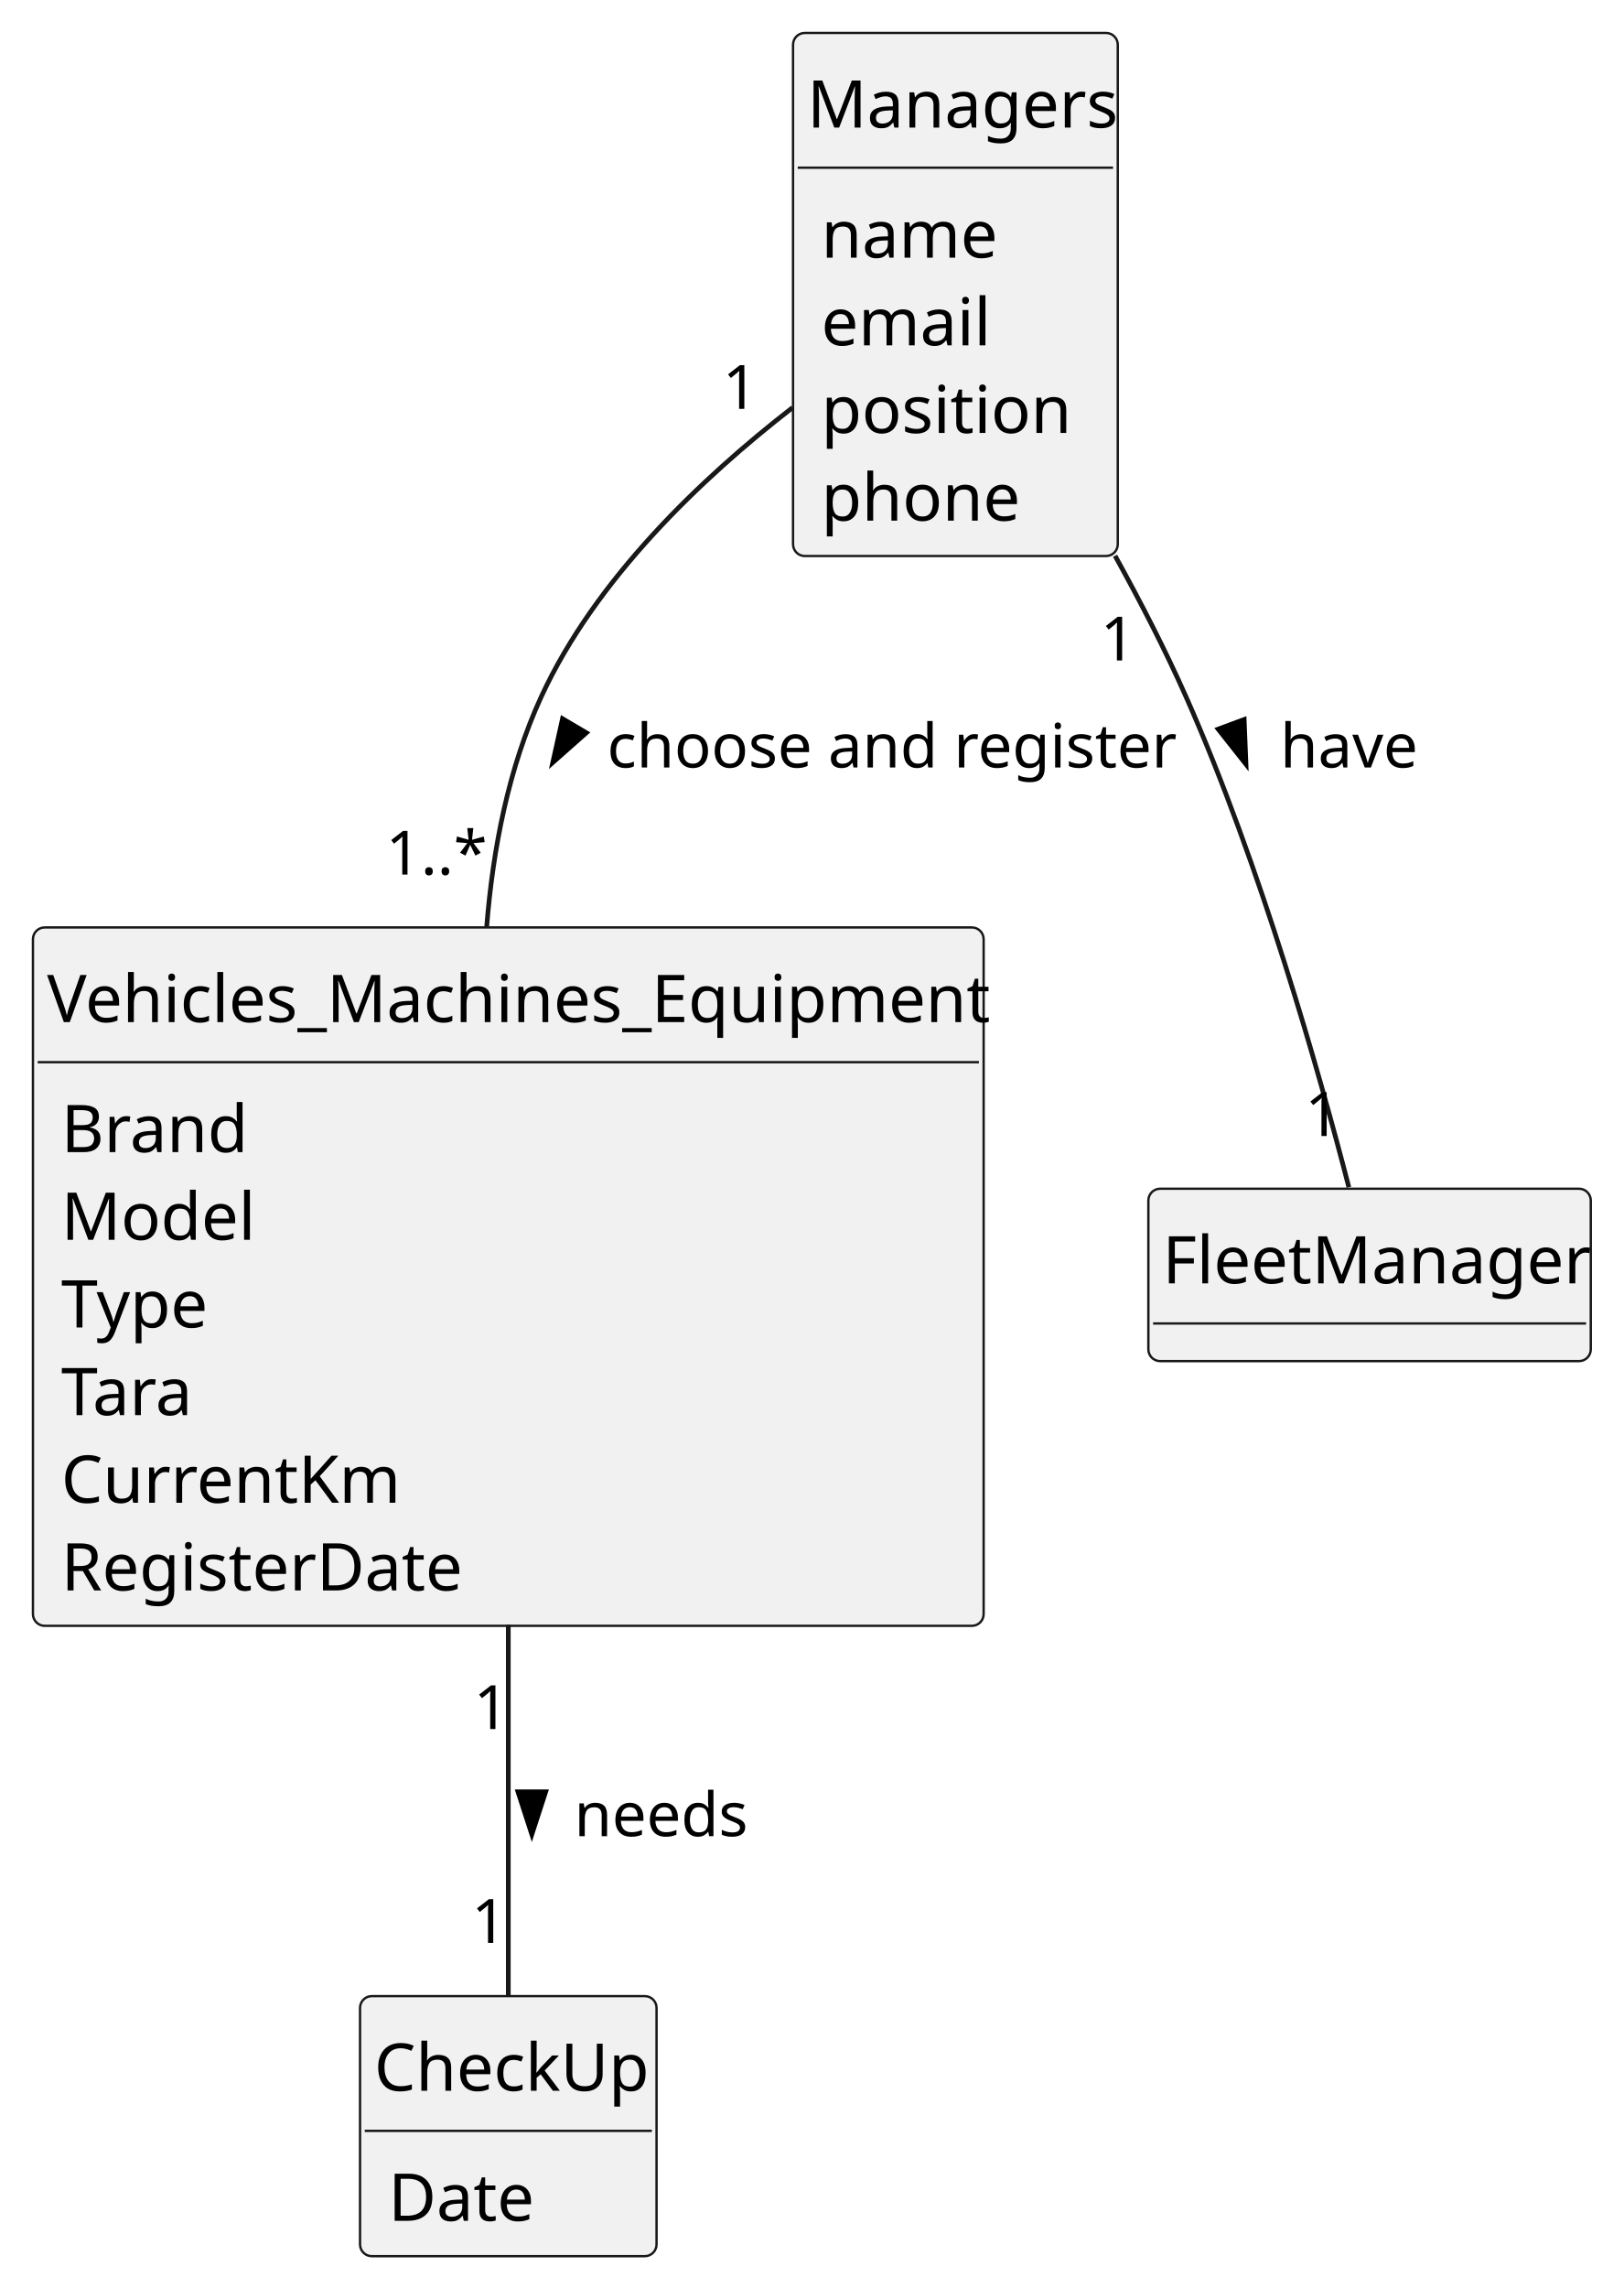
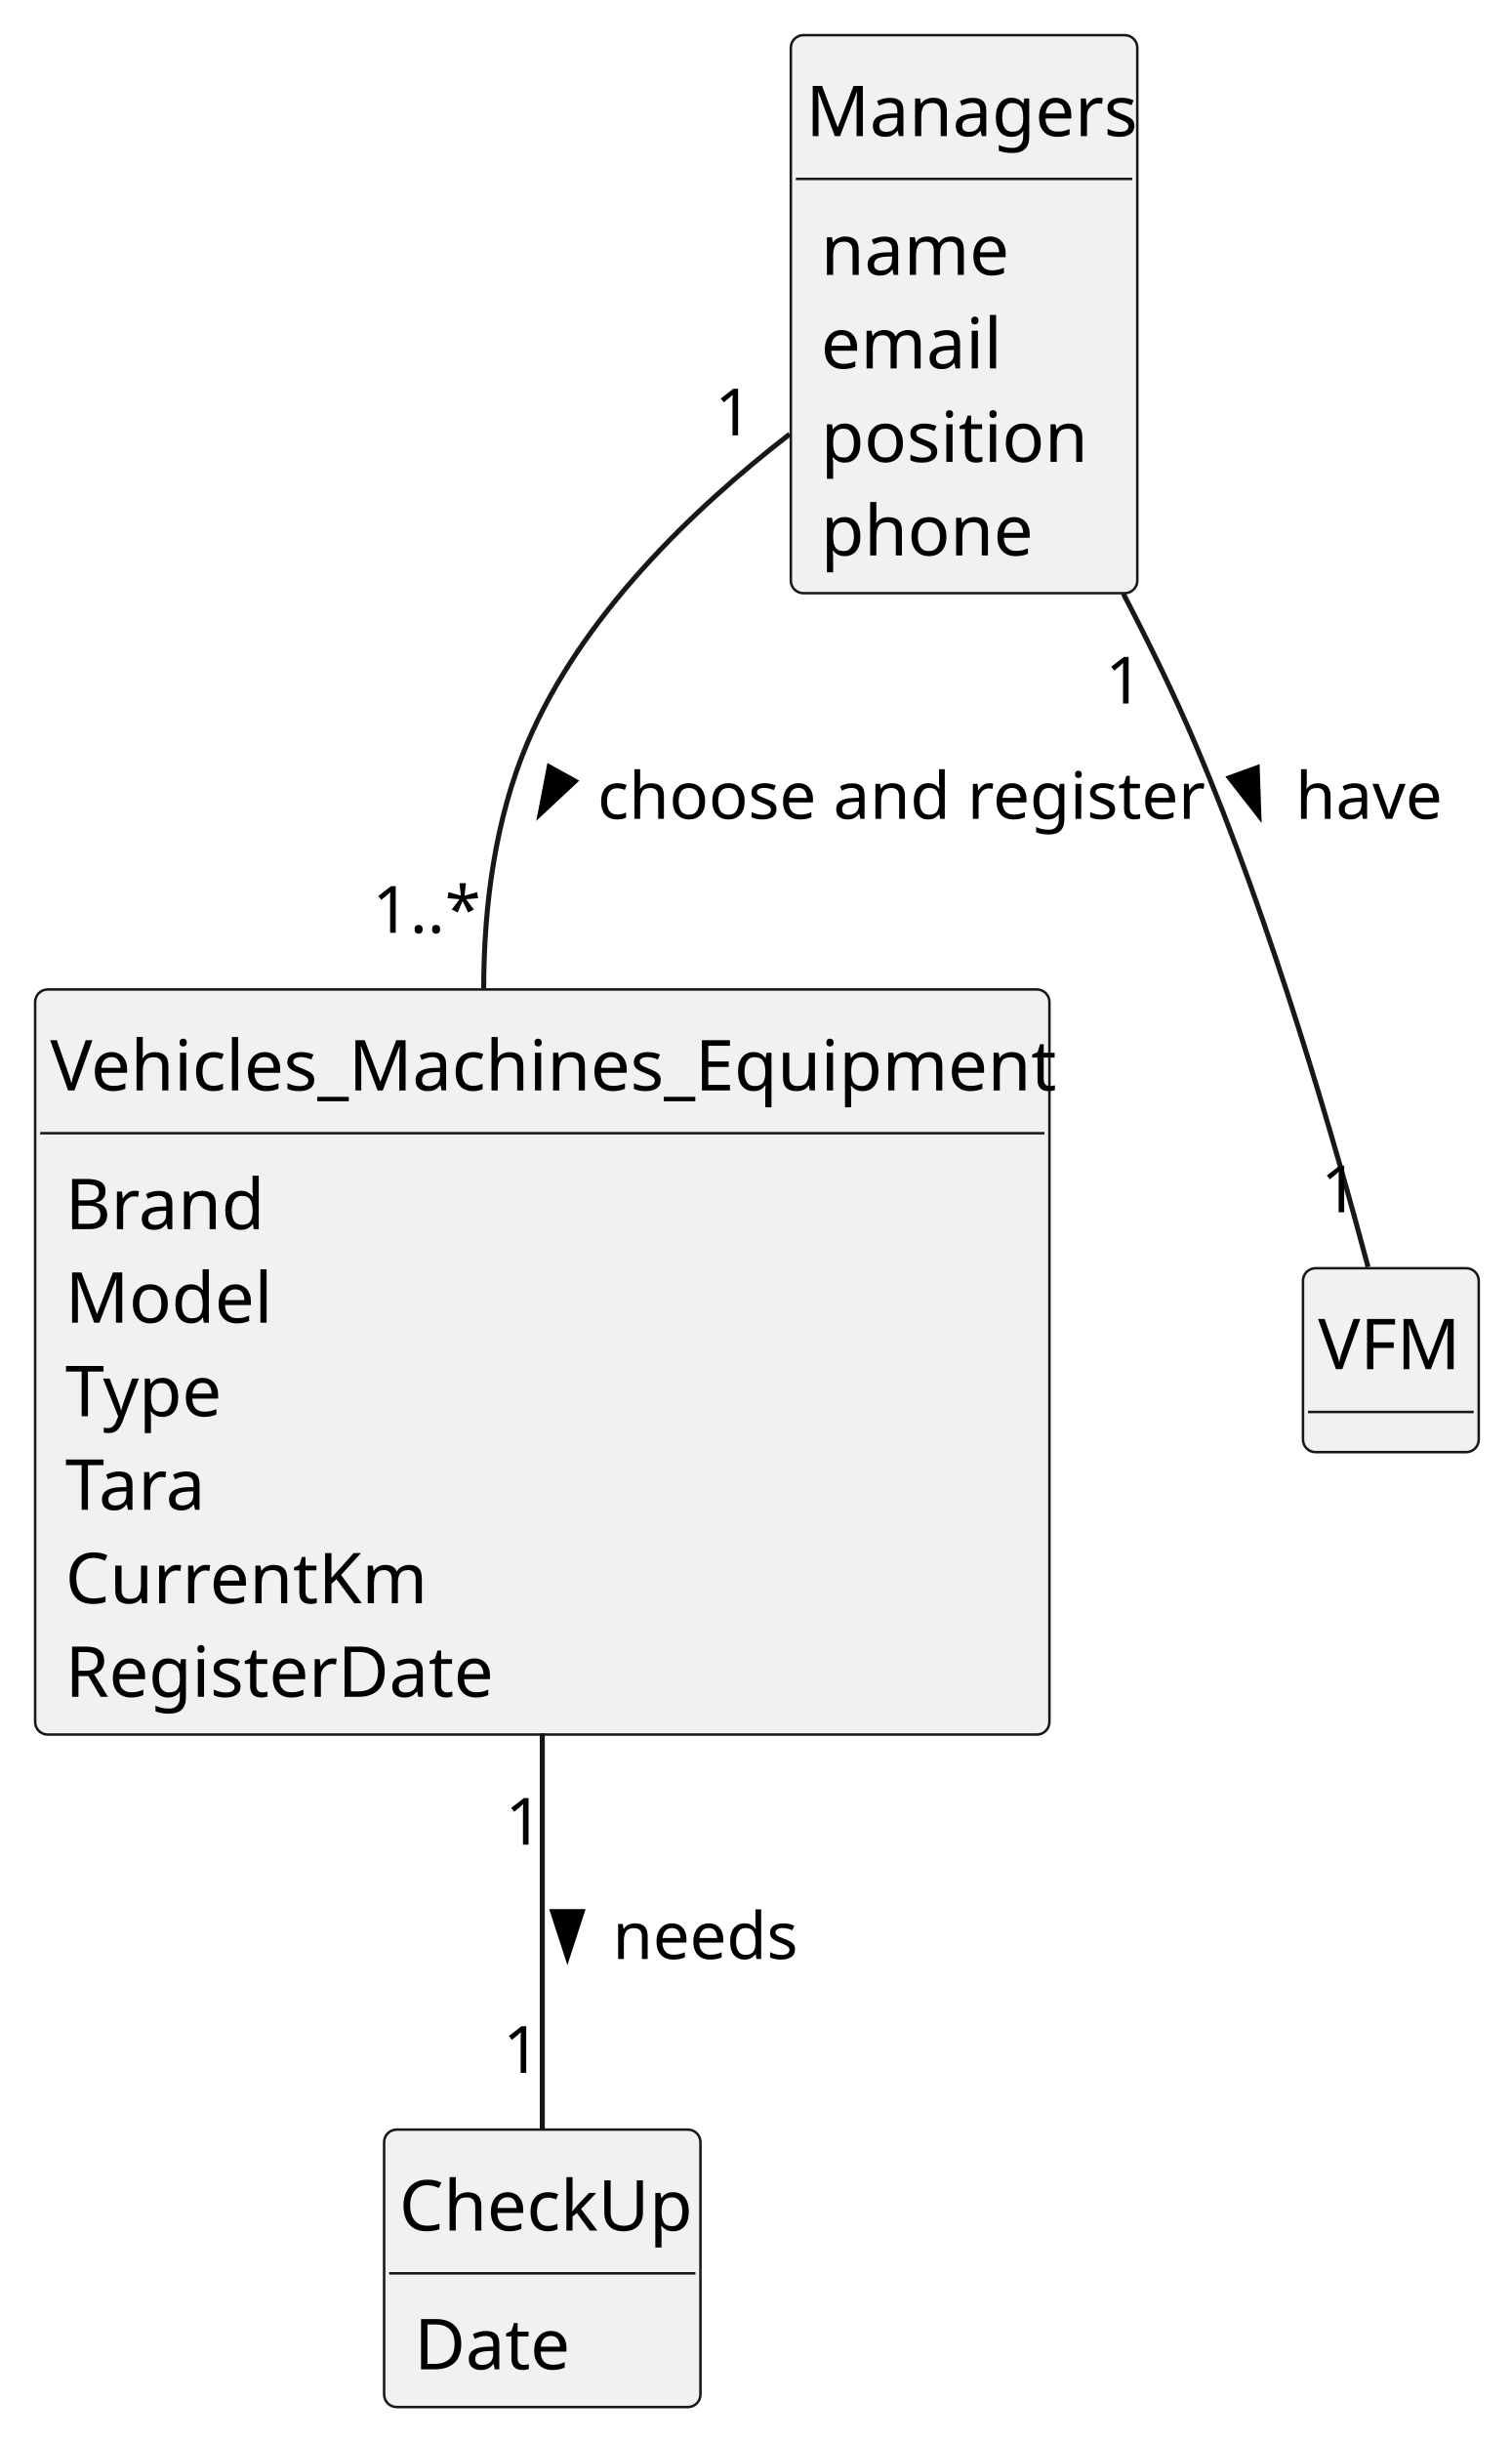
- <svg xmlns="http://www.w3.org/2000/svg" contentStyleType="text/css" height="486px" preserveAspectRatio="none" style="width:345px;height:486px;background:#FFFFFF;" version="1.1" viewBox="0 0 345 486" width="345px" zoomAndPan="magnify">
+ <svg xmlns="http://www.w3.org/2000/svg" contentStyleType="text/css" height="486px" preserveAspectRatio="none" style="width:301px;height:486px;background:#FFFFFF;" version="1.1" viewBox="0 0 301 486" width="301px" zoomAndPan="magnify">
  <defs />
  <g>
    <g id="elem_Vehicles_Machines_Equipment">
      <rect codeLine="14" fill="#F1F1F1" height="148.348" id="Vehicles_Machines_Equipment" rx="2.5" ry="2.5" style="stroke:#181818;stroke-width:0.5;" width="202" x="7" y="197" />
      <text fill="#000000" font-family="sans-serif" font-size="14" lengthAdjust="spacing" textLength="196" x="10" y="217.107">Vehicles_Machines_Equipment</text>
      <line style="stroke:#181818;stroke-width:0.5;" x1="8" x2="208" y1="225.621" y2="225.621" />
      <text fill="#000000" font-family="sans-serif" font-size="14" lengthAdjust="spacing" textLength="38" x="13" y="244.728">Brand</text>
      <text fill="#000000" font-family="sans-serif" font-size="14" lengthAdjust="spacing" textLength="38" x="13" y="263.35">Model</text>
      <text fill="#000000" font-family="sans-serif" font-size="14" lengthAdjust="spacing" textLength="32" x="13" y="281.971">Type</text>
      <text fill="#000000" font-family="sans-serif" font-size="14" lengthAdjust="spacing" textLength="30" x="13" y="300.592">Tara</text>
      <text fill="#000000" font-family="sans-serif" font-size="14" lengthAdjust="spacing" textLength="68" x="13" y="319.213">CurrentKm</text>
      <text fill="#000000" font-family="sans-serif" font-size="14" lengthAdjust="spacing" textLength="83" x="13" y="337.834">RegisterDate</text>
    </g>
-     <g id="elem_FleetManager">
-       <rect codeLine="23" fill="#F1F1F1" height="36.621" id="FleetManager" rx="2.5" ry="2.5" style="stroke:#181818;stroke-width:0.5;" width="94" x="244" y="252.5" />
-       <text fill="#000000" font-family="sans-serif" font-size="14" lengthAdjust="spacing" textLength="88" x="247" y="272.607">FleetManager</text>
-       <line style="stroke:#181818;stroke-width:0.5;" x1="245" x2="337" y1="281.121" y2="281.121" />
+     <g id="elem_VFM">
+       <rect codeLine="23" fill="#F1F1F1" height="36.621" id="VFM" rx="2.5" ry="2.5" style="stroke:#181818;stroke-width:0.5;" width="35" x="259.5" y="252.5" />
+       <text fill="#000000" font-family="sans-serif" font-size="14" lengthAdjust="spacing" textLength="29" x="262.5" y="272.607">VFM</text>
+       <line style="stroke:#181818;stroke-width:0.5;" x1="260.5" x2="293.5" y1="281.121" y2="281.121" />
    </g>
    <g id="elem_CheckUp">
      <rect codeLine="26" fill="#F1F1F1" height="55.242" id="CheckUp" rx="2.5" ry="2.5" style="stroke:#181818;stroke-width:0.5;" width="63" x="76.5" y="424" />
      <text fill="#000000" font-family="sans-serif" font-size="14" lengthAdjust="spacing" textLength="57" x="79.5" y="444.107">CheckUp</text>
      <line style="stroke:#181818;stroke-width:0.5;" x1="77.5" x2="138.5" y1="452.621" y2="452.621" />
      <text fill="#000000" font-family="sans-serif" font-size="14" lengthAdjust="spacing" textLength="30" x="82.5" y="471.728">Date</text>
    </g>
    <g id="elem_Managers">
-       <rect codeLine="30" fill="#F1F1F1" height="111.106" id="Managers" rx="2.5" ry="2.5" style="stroke:#181818;stroke-width:0.5;" width="69" x="168.5" y="7" />
-       <text fill="#000000" font-family="sans-serif" font-size="14" lengthAdjust="spacing" textLength="63" x="171.5" y="27.107">Managers</text>
-       <line style="stroke:#181818;stroke-width:0.5;" x1="169.5" x2="236.5" y1="35.621" y2="35.621" />
-       <text fill="#000000" font-family="sans-serif" font-size="14" lengthAdjust="spacing" textLength="35" x="174.5" y="54.728">name</text>
-       <text fill="#000000" font-family="sans-serif" font-size="14" lengthAdjust="spacing" textLength="33" x="174.5" y="73.35">email</text>
-       <text fill="#000000" font-family="sans-serif" font-size="14" lengthAdjust="spacing" textLength="49" x="174.5" y="91.971">position</text>
-       <text fill="#000000" font-family="sans-serif" font-size="14" lengthAdjust="spacing" textLength="40" x="174.5" y="110.592">phone</text>
+       <rect codeLine="30" fill="#F1F1F1" height="111.106" id="Managers" rx="2.5" ry="2.5" style="stroke:#181818;stroke-width:0.5;" width="69" x="157.5" y="7" />
+       <text fill="#000000" font-family="sans-serif" font-size="14" lengthAdjust="spacing" textLength="63" x="160.5" y="27.107">Managers</text>
+       <line style="stroke:#181818;stroke-width:0.5;" x1="158.5" x2="225.5" y1="35.621" y2="35.621" />
+       <text fill="#000000" font-family="sans-serif" font-size="14" lengthAdjust="spacing" textLength="35" x="163.5" y="54.728">name</text>
+       <text fill="#000000" font-family="sans-serif" font-size="14" lengthAdjust="spacing" textLength="33" x="163.5" y="73.35">email</text>
+       <text fill="#000000" font-family="sans-serif" font-size="14" lengthAdjust="spacing" textLength="49" x="163.5" y="91.971">position</text>
+       <text fill="#000000" font-family="sans-serif" font-size="14" lengthAdjust="spacing" textLength="40" x="163.5" y="110.592">phone</text>
    </g>
-     <g id="link_Managers_FleetManager">
-       <path codeLine="37" d="M236.92,118.05 C242.34,127.84 247.6,138.08 252,148 C267.87,183.78 280.35,228.02 286.6,252.19 " fill="none" id="Managers-FleetManager" style="stroke:#181818;stroke-width:1.0;" />
-       <polygon fill="#000000" points="264.736,162.334,264.351,152.832,258.839,154.873,264.736,162.334" style="stroke:#000000;stroke-width:1.0;" />
-       <text fill="#000000" font-family="sans-serif" font-size="13" lengthAdjust="spacing" textLength="26" x="272" y="163.028">have</text>
-       <text fill="#000000" font-family="sans-serif" font-size="13" lengthAdjust="spacing" textLength="7" x="233.818" y="140.297">1</text>
-       <text fill="#000000" font-family="sans-serif" font-size="13" lengthAdjust="spacing" textLength="7" x="277.279" y="241.294">1</text>
+     <g id="link_Managers_VFM">
+       <path codeLine="37" d="M223.72,118.21 C228.82,127.97 233.8,138.17 238,148 C253.38,183.99 266.05,228.16 272.46,252.25 " fill="none" id="Managers-VFM" style="stroke:#181818;stroke-width:1.0;" />
+       <polygon fill="#000000" points="250.709,162.345,250.38,152.84,244.856,154.848,250.709,162.345" style="stroke:#000000;stroke-width:1.0;" />
+       <text fill="#000000" font-family="sans-serif" font-size="13" lengthAdjust="spacing" textLength="26" x="258" y="163.028">have</text>
+       <text fill="#000000" font-family="sans-serif" font-size="13" lengthAdjust="spacing" textLength="7" x="220.159" y="140.075">1</text>
+       <text fill="#000000" font-family="sans-serif" font-size="13" lengthAdjust="spacing" textLength="7" x="263.098" y="241.372">1</text>
    </g>
    <g id="link_Vehicles_Machines_Equipment_CheckUp">
      <path codeLine="38" d="M108,345.12 C108,373.04 108,403.14 108,423.99 " fill="none" id="Vehicles_Machines_Equipment-CheckUp" style="stroke:#181818;stroke-width:1.0;" />
      <polygon fill="#000000" points="113,389.646,115.939,380.6,110.061,380.6,113,389.646" style="stroke:#000000;stroke-width:1.0;" />
      <text fill="#000000" font-family="sans-serif" font-size="13" lengthAdjust="spacing" textLength="35" x="122" y="390.028">needs</text>
      <text fill="#000000" font-family="sans-serif" font-size="13" lengthAdjust="spacing" textLength="7" x="100.656" y="367.278">1</text>
      <text fill="#000000" font-family="sans-serif" font-size="13" lengthAdjust="spacing" textLength="7" x="100.191" y="412.697">1</text>
    </g>
    <g id="link_Managers_Vehicles_Machines_Equipment">
-       <path codeLine="39" d="M168.4,86.58 C149.03,101.59 126.52,122.99 115,148 C108.08,163.03 104.73,180.23 103.41,196.88 " fill="none" id="Managers-Vehicles_Machines_Equipment" style="stroke:#181818;stroke-width:1.0;" />
-       <polygon fill="#000000" points="117.462,161.953,124.585,155.652,119.521,152.668,117.462,161.953" style="stroke:#000000;stroke-width:1.0;" />
-       <text fill="#000000" font-family="sans-serif" font-size="13" lengthAdjust="spacing" textLength="114" x="129" y="163.028">choose and register</text>
-       <text fill="#000000" font-family="sans-serif" font-size="13" lengthAdjust="spacing" textLength="7" x="153.542" y="86.841">1</text>
-       <text fill="#000000" font-family="sans-serif" font-size="13" lengthAdjust="spacing" textLength="20" x="81.974" y="185.773">1..*</text>
+       <path codeLine="39" d="M157.27,86.44 C137.93,101.39 115.66,122.79 105,148 C98.61,163.12 96.36,180.27 96.33,196.83 " fill="none" id="Managers-Vehicles_Machines_Equipment" style="stroke:#181818;stroke-width:1.0;" />
+       <polygon fill="#000000" points="107.584,162.023,114.528,155.525,109.382,152.684,107.584,162.023" style="stroke:#000000;stroke-width:1.0;" />
+       <text fill="#000000" font-family="sans-serif" font-size="13" lengthAdjust="spacing" textLength="114" x="119" y="163.028">choose and register</text>
+       <text fill="#000000" font-family="sans-serif" font-size="13" lengthAdjust="spacing" textLength="7" x="142.385" y="86.672">1</text>
+       <text fill="#000000" font-family="sans-serif" font-size="13" lengthAdjust="spacing" textLength="20" x="74.197" y="185.718">1..*</text>
    </g>
  </g>
</svg>
